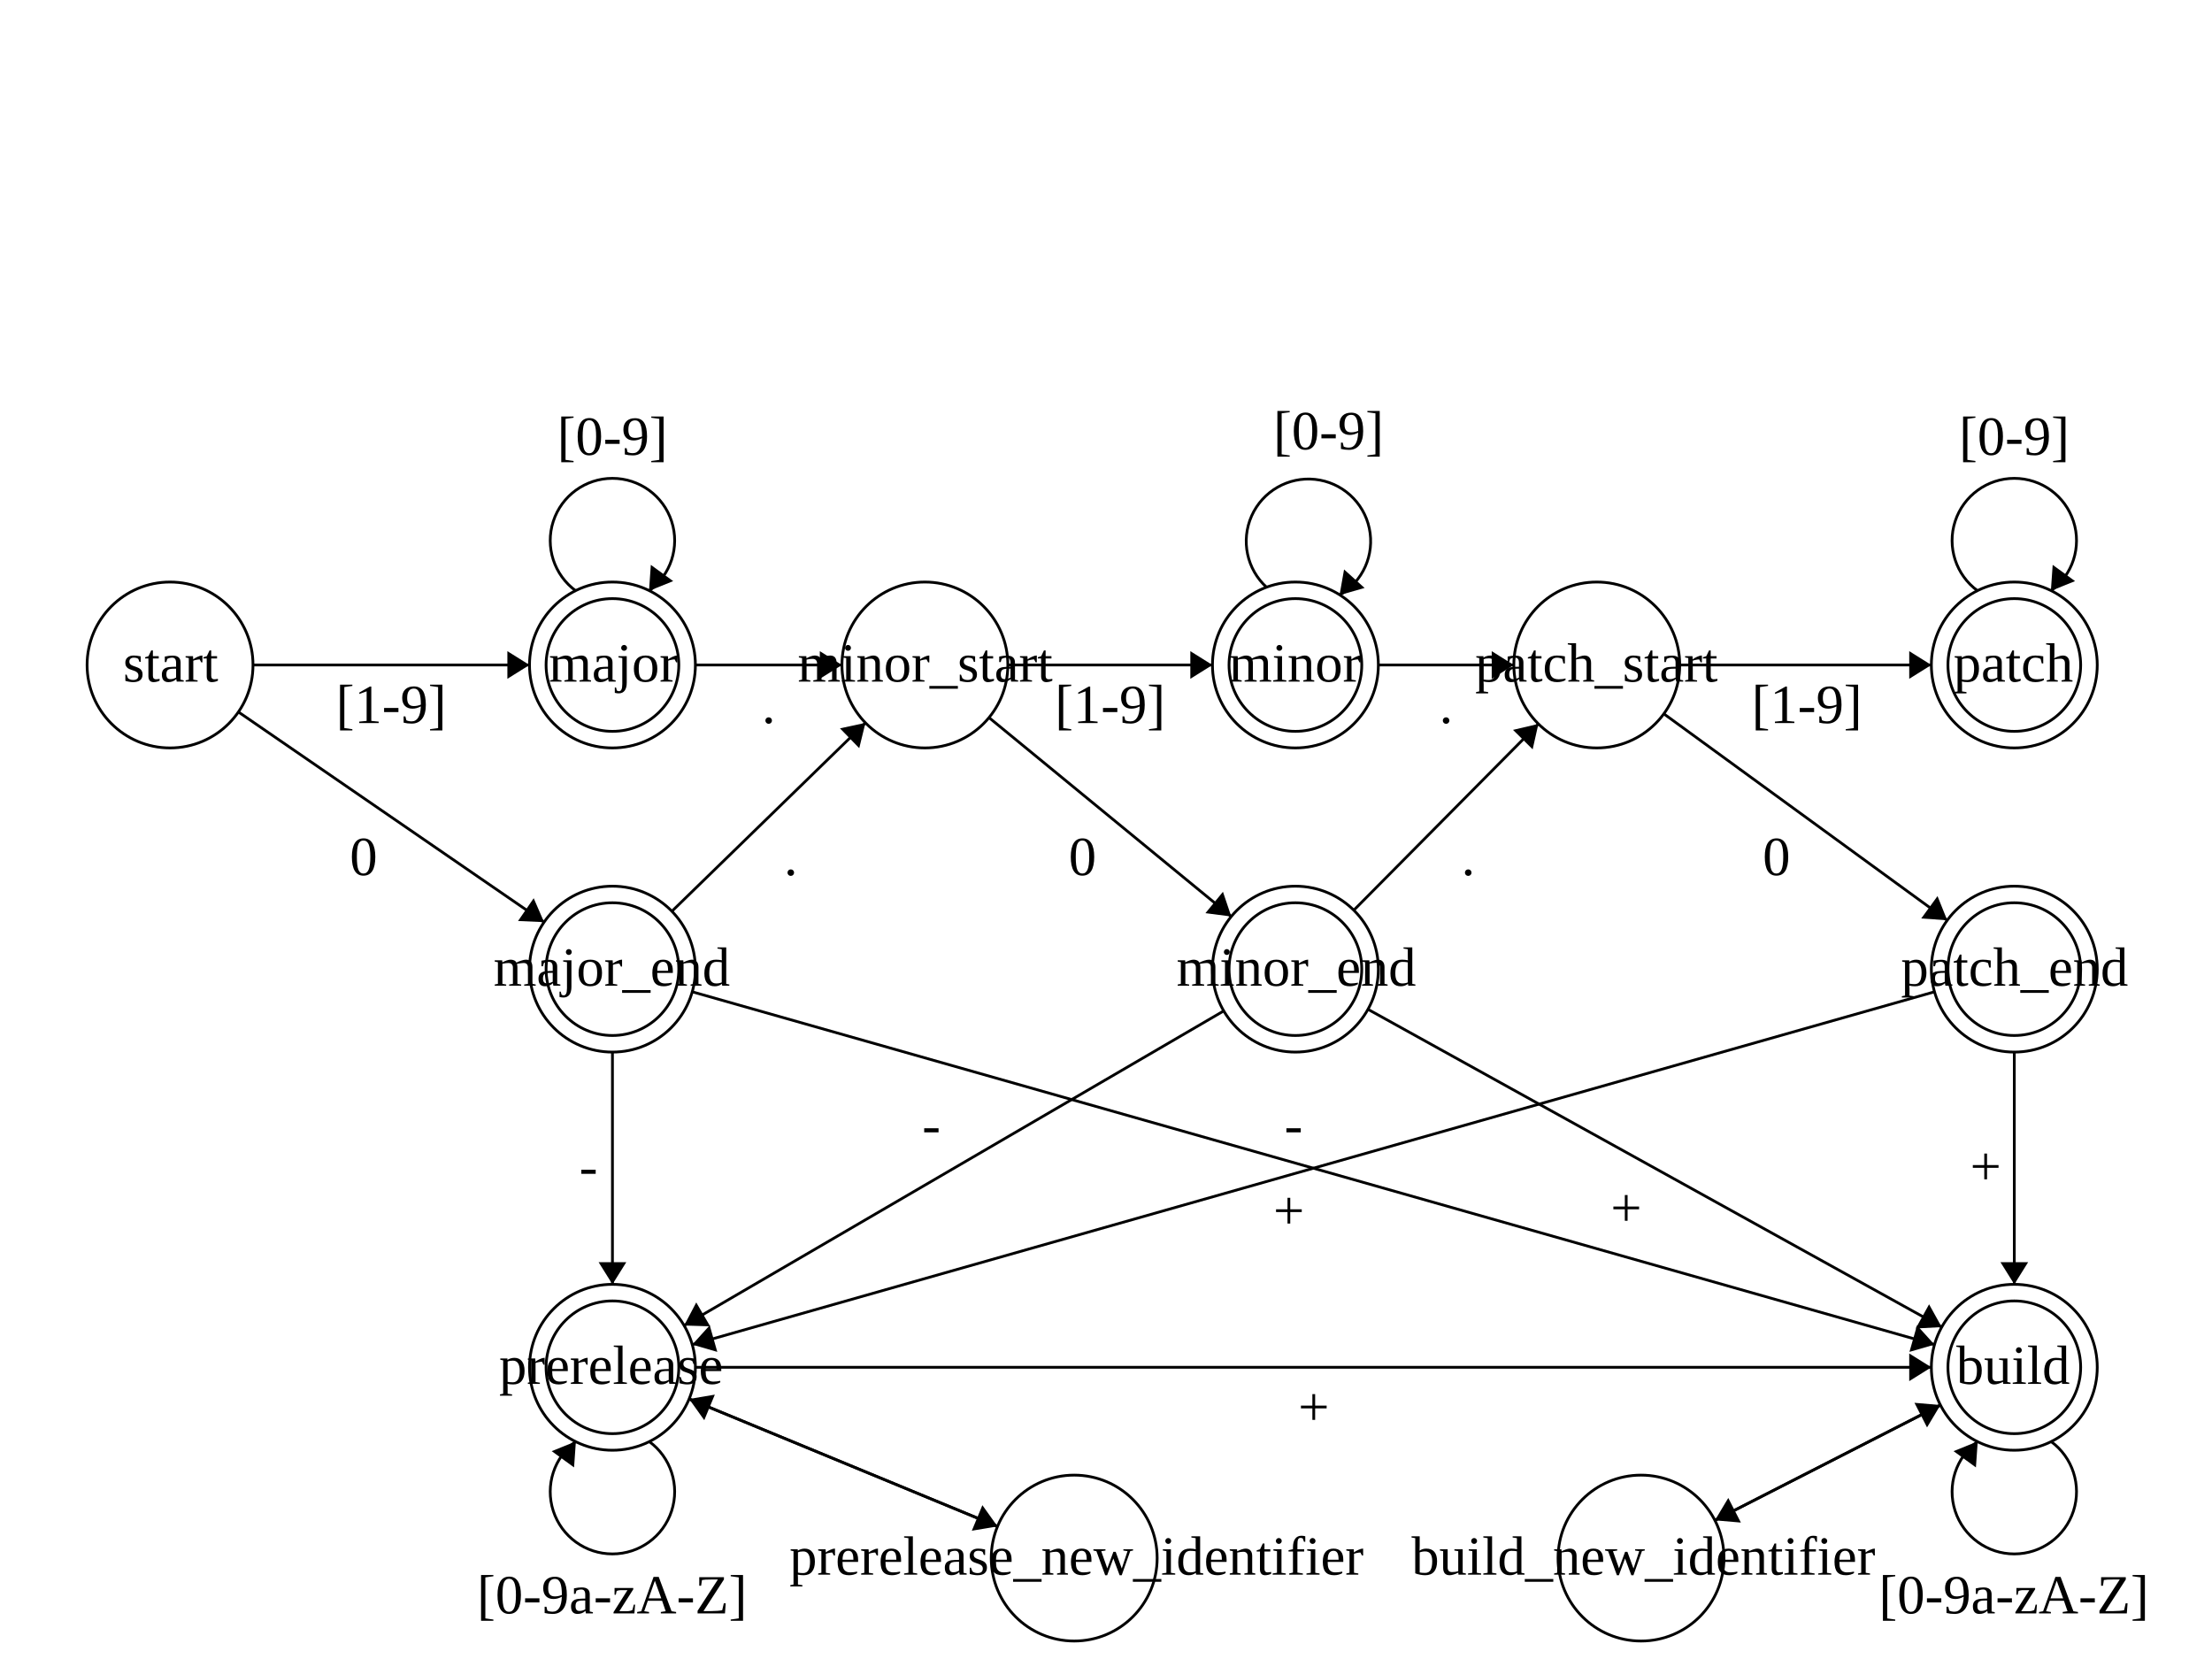
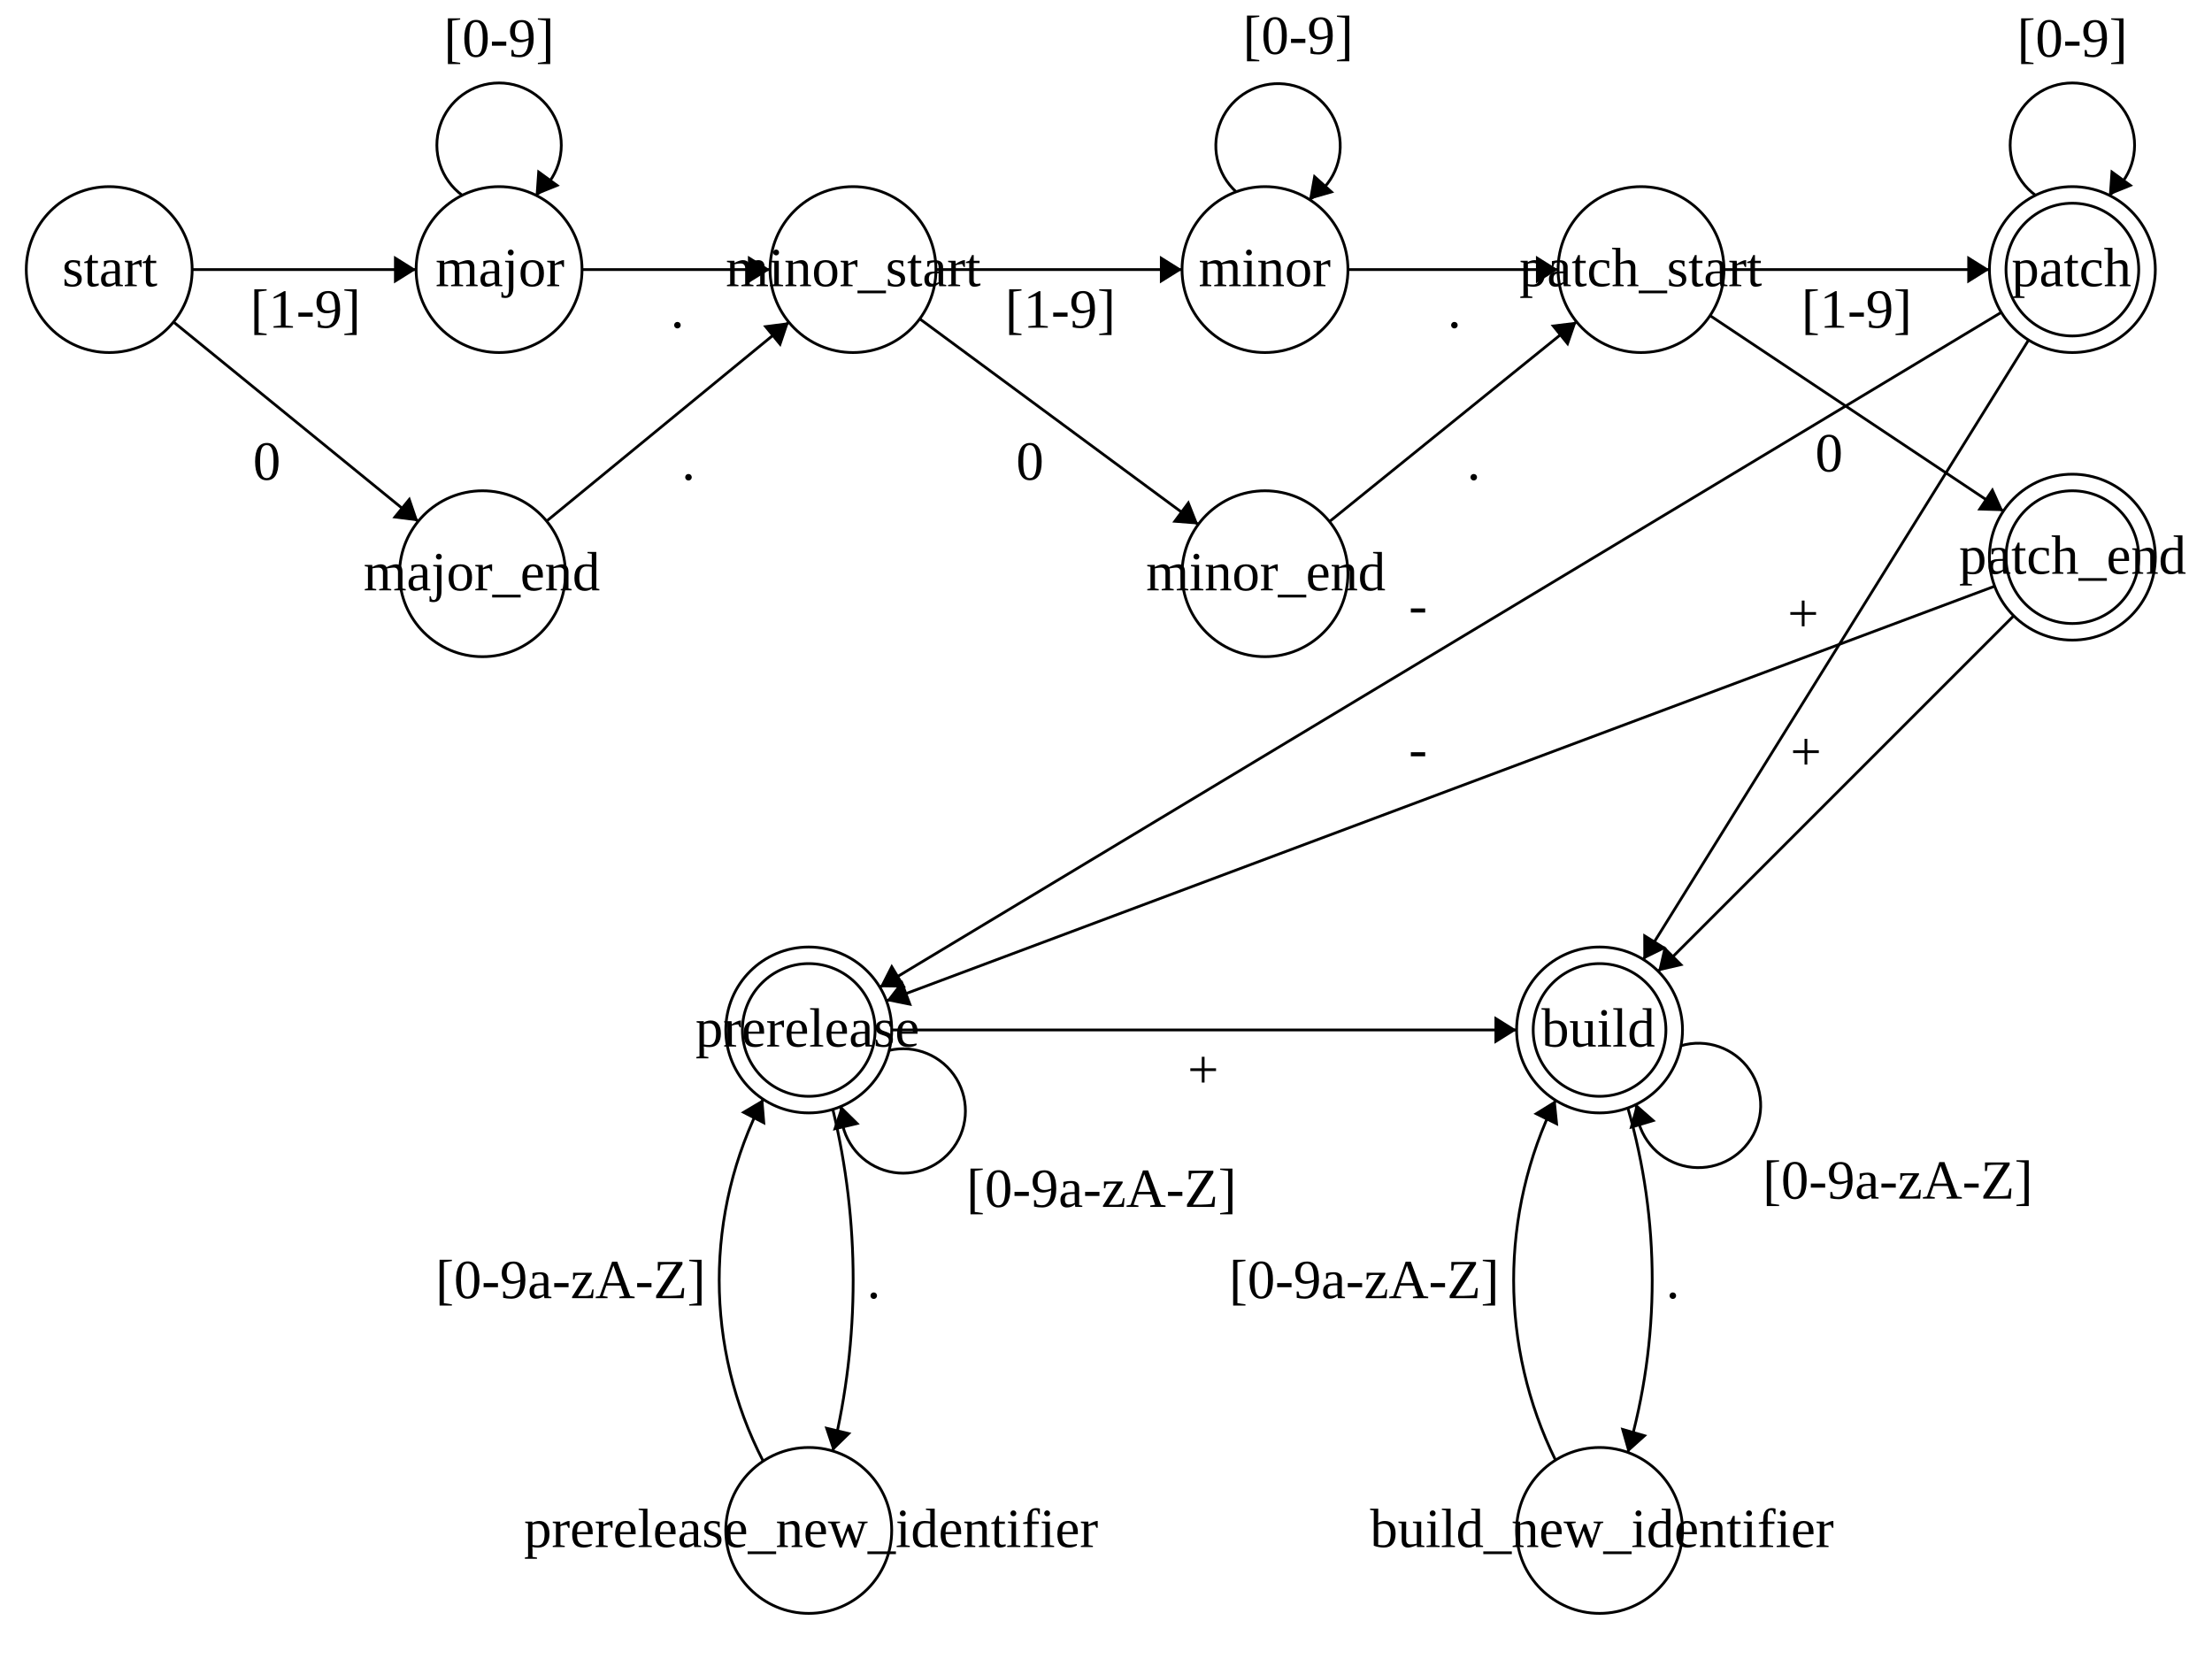
<svg xmlns="http://www.w3.org/2000/svg" width="800" height="600" version="1.1">
-   <ellipse stroke="black" stroke-width="1" fill="none" cx="61.5" cy="240.5" rx="30" ry="30" />
-   <text x="44.5" y="246.5" font-family="Times New Roman" font-size="20">start</text>
-   <ellipse stroke="black" stroke-width="1" fill="none" cx="221.5" cy="240.5" rx="30" ry="30" />
-   <text x="198.5" y="246.5" font-family="Times New Roman" font-size="20">major</text>
-   <ellipse stroke="black" stroke-width="1" fill="none" cx="221.5" cy="240.5" rx="24" ry="24" />
-   <ellipse stroke="black" stroke-width="1" fill="none" cx="221.5" cy="350.5" rx="30" ry="30" />
-   <text x="178.5" y="356.5" font-family="Times New Roman" font-size="20">major_end</text>
-   <ellipse stroke="black" stroke-width="1" fill="none" cx="221.5" cy="350.5" rx="24" ry="24" />
-   <ellipse stroke="black" stroke-width="1" fill="none" cx="334.5" cy="240.5" rx="30" ry="30" />
-   <text x="288.5" y="246.5" font-family="Times New Roman" font-size="20">minor_start</text>
-   <ellipse stroke="black" stroke-width="1" fill="none" cx="468.5" cy="240.5" rx="30" ry="30" />
-   <text x="444.5" y="246.5" font-family="Times New Roman" font-size="20">minor</text>
-   <ellipse stroke="black" stroke-width="1" fill="none" cx="468.5" cy="240.5" rx="24" ry="24" />
-   <ellipse stroke="black" stroke-width="1" fill="none" cx="468.5" cy="350.5" rx="30" ry="30" />
-   <text x="425.5" y="356.5" font-family="Times New Roman" font-size="20">minor_end</text>
-   <ellipse stroke="black" stroke-width="1" fill="none" cx="468.5" cy="350.5" rx="24" ry="24" />
-   <ellipse stroke="black" stroke-width="1" fill="none" cx="577.5" cy="240.5" rx="30" ry="30" />
-   <text x="533.5" y="246.5" font-family="Times New Roman" font-size="20">patch_start</text>
-   <ellipse stroke="black" stroke-width="1" fill="none" cx="728.5" cy="240.5" rx="30" ry="30" />
-   <text x="706.5" y="246.5" font-family="Times New Roman" font-size="20">patch</text>
-   <ellipse stroke="black" stroke-width="1" fill="none" cx="728.5" cy="240.5" rx="24" ry="24" />
-   <ellipse stroke="black" stroke-width="1" fill="none" cx="728.5" cy="350.5" rx="30" ry="30" />
-   <text x="687.5" y="356.5" font-family="Times New Roman" font-size="20">patch_end</text>
-   <ellipse stroke="black" stroke-width="1" fill="none" cx="728.5" cy="350.5" rx="24" ry="24" />
-   <ellipse stroke="black" stroke-width="1" fill="none" cx="221.5" cy="494.5" rx="30" ry="30" />
-   <text x="180.5" y="500.5" font-family="Times New Roman" font-size="20">prerelease</text>
-   <ellipse stroke="black" stroke-width="1" fill="none" cx="221.5" cy="494.5" rx="24" ry="24" />
-   <ellipse stroke="black" stroke-width="1" fill="none" cx="728.5" cy="494.5" rx="30" ry="30" />
-   <text x="707.5" y="500.5" font-family="Times New Roman" font-size="20">build</text>
-   <ellipse stroke="black" stroke-width="1" fill="none" cx="728.5" cy="494.5" rx="24" ry="24" />
-   <ellipse stroke="black" stroke-width="1" fill="none" cx="593.5" cy="563.5" rx="30" ry="30" />
-   <text x="510.5" y="569.5" font-family="Times New Roman" font-size="20">build_new_identifier</text>
-   <ellipse stroke="black" stroke-width="1" fill="none" cx="388.5" cy="563.5" rx="30" ry="30" />
-   <text x="285.5" y="569.5" font-family="Times New Roman" font-size="20">prerelease_new_identifier</text>
-   <polygon stroke="black" stroke-width="1" points="91.5,240.5 191.5,240.5" />
-   <polygon fill="black" stroke-width="1" points="191.5,240.5 183.5,235.5 183.5,245.5" />
-   <text x="121.5" y="261.5" font-family="Times New Roman" font-size="20">[1-9]</text>
-   <polygon stroke="black" stroke-width="1" points="86.221,257.496 196.779,333.504" />
-   <polygon fill="black" stroke-width="1" points="196.779,333.504 193.019,324.852 187.354,333.092" />
-   <text x="126.5" y="316.5" font-family="Times New Roman" font-size="20">0</text>
-   <path stroke="black" stroke-width="1" fill="none" d="M 208.275,213.703 A 22.5,22.5 0 1 1 234.725,213.703" />
-   <text x="201.5" y="164.5" font-family="Times New Roman" font-size="20">[0-9]</text>
-   <polygon fill="black" stroke-width="1" points="234.725,213.703 243.473,210.17 235.382,204.292" />
-   <polygon stroke="black" stroke-width="1" points="251.5,240.5 304.5,240.5" />
-   <polygon fill="black" stroke-width="1" points="304.5,240.5 296.5,235.5 296.5,245.5" />
-   <text x="275.5" y="261.5" font-family="Times New Roman" font-size="20">.</text>
-   <polygon stroke="black" stroke-width="1" points="242.997,329.574 313.003,261.426" />
-   <polygon fill="black" stroke-width="1" points="313.003,261.426 303.783,263.423 310.759,270.589" />
-   <text x="283.5" y="316.5" font-family="Times New Roman" font-size="20">.</text>
-   <path stroke="black" stroke-width="1" fill="none" d="M 458.157,212.464 A 22.5,22.5 0 1 1 484.461,215.237" />
-   <text x="460.5" y="162.5" font-family="Times New Roman" font-size="20">[0-9]</text>
-   <polygon fill="black" stroke-width="1" points="484.461,215.237 493.531,212.64 486.101,205.946" />
-   <polygon stroke="black" stroke-width="1" points="364.5,240.5 438.5,240.5" />
-   <polygon fill="black" stroke-width="1" points="438.5,240.5 430.5,235.5 430.5,245.5" />
-   <text x="381.5" y="261.5" font-family="Times New Roman" font-size="20">[1-9]</text>
-   <polygon stroke="black" stroke-width="1" points="357.688,259.535 445.312,331.465" />
-   <polygon fill="black" stroke-width="1" points="445.312,331.465 442.301,322.525 435.956,330.254" />
-   <text x="386.5" y="316.5" font-family="Times New Roman" font-size="20">0</text>
-   <polygon stroke="black" stroke-width="1" points="498.5,240.5 547.5,240.5" />
-   <polygon fill="black" stroke-width="1" points="547.5,240.5 539.5,235.5 539.5,245.5" />
-   <text x="520.5" y="261.5" font-family="Times New Roman" font-size="20">.</text>
-   <polygon stroke="black" stroke-width="1" points="607.5,240.5 698.5,240.5" />
-   <polygon fill="black" stroke-width="1" points="698.5,240.5 690.5,235.5 690.5,245.5" />
-   <text x="633.5" y="261.5" font-family="Times New Roman" font-size="20">[1-9]</text>
-   <path stroke="black" stroke-width="1" fill="none" d="M 715.275,213.703 A 22.5,22.5 0 1 1 741.725,213.703" />
-   <text x="708.5" y="164.5" font-family="Times New Roman" font-size="20">[0-9]</text>
-   <polygon fill="black" stroke-width="1" points="741.725,213.703 750.473,210.17 742.382,204.292" />
-   <polygon stroke="black" stroke-width="1" points="601.748,258.164 704.252,332.836" />
-   <polygon fill="black" stroke-width="1" points="704.252,332.836 700.73,324.084 694.842,332.167" />
-   <text x="637.5" y="316.5" font-family="Times New Roman" font-size="20">0</text>
-   <polygon stroke="black" stroke-width="1" points="489.616,329.19 556.384,261.81" />
-   <polygon fill="black" stroke-width="1" points="556.384,261.81 547.201,263.973 554.305,271.012" />
-   <text x="528.5" y="316.5" font-family="Times New Roman" font-size="20">.</text>
-   <polygon stroke="black" stroke-width="1" points="221.5,380.5 221.5,464.5" />
-   <polygon fill="black" stroke-width="1" points="221.5,464.5 226.5,456.5 216.5,456.5" />
-   <text x="209.5" y="428.5" font-family="Times New Roman" font-size="20">-</text>
-   <polygon stroke="black" stroke-width="1" points="442.583,365.61 247.417,479.39" />
-   <polygon fill="black" stroke-width="1" points="247.417,479.39 256.847,479.681 251.81,471.042" />
-   <text x="333.5" y="413.5" font-family="Times New Roman" font-size="20">-</text>
-   <polygon stroke="black" stroke-width="1" points="699.641,358.697 250.359,486.303" />
-   <polygon fill="black" stroke-width="1" points="250.359,486.303 259.42,488.928 256.688,479.308" />
-   <text x="464.5" y="413.5" font-family="Times New Roman" font-size="20">-</text>
-   <polygon stroke="black" stroke-width="1" points="250.359,358.697 699.641,486.303" />
-   <polygon fill="black" stroke-width="1" points="699.641,486.303 693.312,479.308 690.58,488.928" />
-   <text x="460.5" y="444.5" font-family="Times New Roman" font-size="20">+</text>
-   <polygon stroke="black" stroke-width="1" points="494.744,365.035 702.256,479.965" />
-   <polygon fill="black" stroke-width="1" points="702.256,479.965 697.68,471.715 692.835,480.463" />
-   <text x="582.5" y="443.5" font-family="Times New Roman" font-size="20">+</text>
-   <polygon stroke="black" stroke-width="1" points="728.5,380.5 728.5,464.5" />
-   <polygon fill="black" stroke-width="1" points="728.5,464.5 733.5,456.5 723.5,456.5" />
-   <text x="712.5" y="428.5" font-family="Times New Roman" font-size="20">+</text>
-   <path stroke="black" stroke-width="1" fill="none" d="M 234.725,521.297 A 22.5,22.5 0 1 1 208.275,521.297" />
-   <text x="172.5" y="583.5" font-family="Times New Roman" font-size="20">[0-9a-zA-Z]</text>
-   <polygon fill="black" stroke-width="1" points="208.275,521.297 199.527,524.83 207.618,530.708" />
-   <polygon stroke="black" stroke-width="1" points="251.5,494.5 698.5,494.5" />
-   <polygon fill="black" stroke-width="1" points="698.5,494.5 690.5,489.5 690.5,499.5" />
-   <text x="469.5" y="515.5" font-family="Times New Roman" font-size="20">+</text>
-   <path stroke="black" stroke-width="1" fill="none" d="M 741.725,521.297 A 22.5,22.5 0 1 1 715.275,521.297" />
-   <text x="679.5" y="583.5" font-family="Times New Roman" font-size="20">[0-9a-zA-Z]</text>
-   <polygon fill="black" stroke-width="1" points="715.275,521.297 706.527,524.83 714.618,530.708" />
-   <polygon stroke="black" stroke-width="1" points="620.213,549.847 701.787,508.153" />
-   <polygon fill="black" stroke-width="1" points="701.787,508.153 692.388,507.342 696.939,516.246" />
-   <polygon stroke="black" stroke-width="1" points="701.787,508.153 620.213,549.847" />
-   <polygon fill="black" stroke-width="1" points="620.213,549.847 629.612,550.658 625.061,541.754" />
-   <polygon stroke="black" stroke-width="1" points="249.227,505.956 360.773,552.044" />
-   <polygon fill="black" stroke-width="1" points="360.773,552.044 355.289,544.368 351.47,553.61" />
-   <polygon stroke="black" stroke-width="1" points="360.773,552.044 249.227,505.956" />
-   <polygon fill="black" stroke-width="1" points="249.227,505.956 254.711,513.632 258.53,504.39" />
+   <ellipse stroke="black" stroke-width="1" fill="none" cx="39.5" cy="97.5" rx="30" ry="30" />
+   <text x="22.5" y="103.5" font-family="Times New Roman" font-size="20">start</text>
+   <ellipse stroke="black" stroke-width="1" fill="none" cx="180.5" cy="97.5" rx="30" ry="30" />
+   <text x="157.5" y="103.5" font-family="Times New Roman" font-size="20">major</text>
+   <ellipse stroke="black" stroke-width="1" fill="none" cx="174.5" cy="207.5" rx="30" ry="30" />
+   <text x="131.5" y="213.5" font-family="Times New Roman" font-size="20">major_end</text>
+   <ellipse stroke="black" stroke-width="1" fill="none" cx="308.5" cy="97.5" rx="30" ry="30" />
+   <text x="262.5" y="103.5" font-family="Times New Roman" font-size="20">minor_start</text>
+   <ellipse stroke="black" stroke-width="1" fill="none" cx="457.5" cy="97.5" rx="30" ry="30" />
+   <text x="433.5" y="103.5" font-family="Times New Roman" font-size="20">minor</text>
+   <ellipse stroke="black" stroke-width="1" fill="none" cx="457.5" cy="207.5" rx="30" ry="30" />
+   <text x="414.5" y="213.5" font-family="Times New Roman" font-size="20">minor_end</text>
+   <ellipse stroke="black" stroke-width="1" fill="none" cx="593.5" cy="97.5" rx="30" ry="30" />
+   <text x="549.5" y="103.5" font-family="Times New Roman" font-size="20">patch_start</text>
+   <ellipse stroke="black" stroke-width="1" fill="none" cx="749.5" cy="97.5" rx="30" ry="30" />
+   <text x="727.5" y="103.5" font-family="Times New Roman" font-size="20">patch</text>
+   <ellipse stroke="black" stroke-width="1" fill="none" cx="749.5" cy="97.5" rx="24" ry="24" />
+   <ellipse stroke="black" stroke-width="1" fill="none" cx="749.5" cy="201.5" rx="30" ry="30" />
+   <text x="708.5" y="207.5" font-family="Times New Roman" font-size="20">patch_end</text>
+   <ellipse stroke="black" stroke-width="1" fill="none" cx="749.5" cy="201.5" rx="24" ry="24" />
+   <ellipse stroke="black" stroke-width="1" fill="none" cx="292.5" cy="372.5" rx="30" ry="30" />
+   <text x="251.5" y="378.5" font-family="Times New Roman" font-size="20">prerelease</text>
+   <ellipse stroke="black" stroke-width="1" fill="none" cx="292.5" cy="372.5" rx="24" ry="24" />
+   <ellipse stroke="black" stroke-width="1" fill="none" cx="578.5" cy="372.5" rx="30" ry="30" />
+   <text x="557.5" y="378.5" font-family="Times New Roman" font-size="20">build</text>
+   <ellipse stroke="black" stroke-width="1" fill="none" cx="578.5" cy="372.5" rx="24" ry="24" />
+   <ellipse stroke="black" stroke-width="1" fill="none" cx="578.5" cy="553.5" rx="30" ry="30" />
+   <text x="495.5" y="559.5" font-family="Times New Roman" font-size="20">build_new_identifier</text>
+   <ellipse stroke="black" stroke-width="1" fill="none" cx="292.5" cy="553.5" rx="30" ry="30" />
+   <text x="189.5" y="559.5" font-family="Times New Roman" font-size="20">prerelease_new_identifier</text>
+   <polygon stroke="black" stroke-width="1" points="69.5,97.5 150.5,97.5" />
+   <polygon fill="black" stroke-width="1" points="150.5,97.5 142.5,92.5 142.5,102.5" />
+   <text x="90.5" y="118.5" font-family="Times New Roman" font-size="20">[1-9]</text>
+   <polygon stroke="black" stroke-width="1" points="62.757,116.45 151.243,188.55" />
+   <polygon fill="black" stroke-width="1" points="151.243,188.55 148.199,179.62 141.883,187.373" />
+   <text x="91.5" y="173.5" font-family="Times New Roman" font-size="20">0</text>
+   <path stroke="black" stroke-width="1" fill="none" d="M 167.275,70.703 A 22.5,22.5 0 1 1 193.725,70.703" />
+   <text x="160.5" y="20.5" font-family="Times New Roman" font-size="20">[0-9]</text>
+   <polygon fill="black" stroke-width="1" points="193.725,70.703 202.473,67.17 194.382,61.292" />
+   <polygon stroke="black" stroke-width="1" points="210.5,97.5 278.5,97.5" />
+   <polygon fill="black" stroke-width="1" points="278.5,97.5 270.5,92.5 270.5,102.5" />
+   <text x="242.5" y="118.5" font-family="Times New Roman" font-size="20">.</text>
+   <polygon stroke="black" stroke-width="1" points="197.688,188.465 285.312,116.535" />
+   <polygon fill="black" stroke-width="1" points="285.312,116.535 275.956,117.746 282.301,125.475" />
+   <text x="246.5" y="173.5" font-family="Times New Roman" font-size="20">.</text>
+   <path stroke="black" stroke-width="1" fill="none" d="M 447.157,69.464 A 22.5,22.5 0 1 1 473.461,72.237" />
+   <text x="449.5" y="19.5" font-family="Times New Roman" font-size="20">[0-9]</text>
+   <polygon fill="black" stroke-width="1" points="473.461,72.237 482.531,69.64 475.101,62.946" />
+   <polygon stroke="black" stroke-width="1" points="338.5,97.5 427.5,97.5" />
+   <polygon fill="black" stroke-width="1" points="427.5,97.5 419.5,92.5 419.5,102.5" />
+   <text x="363.5" y="118.5" font-family="Times New Roman" font-size="20">[1-9]</text>
+   <polygon stroke="black" stroke-width="1" points="332.635,115.318 433.365,189.682" />
+   <polygon fill="black" stroke-width="1" points="433.365,189.682 429.898,180.908 423.959,188.953" />
+   <text x="367.5" y="173.5" font-family="Times New Roman" font-size="20">0</text>
+   <polygon stroke="black" stroke-width="1" points="487.5,97.5 563.5,97.5" />
+   <polygon fill="black" stroke-width="1" points="563.5,97.5 555.5,92.5 555.5,102.5" />
+   <text x="523.5" y="118.5" font-family="Times New Roman" font-size="20">.</text>
+   <polygon stroke="black" stroke-width="1" points="623.5,97.5 719.5,97.5" />
+   <polygon fill="black" stroke-width="1" points="719.5,97.5 711.5,92.5 711.5,102.5" />
+   <text x="651.5" y="118.5" font-family="Times New Roman" font-size="20">[1-9]</text>
+   <path stroke="black" stroke-width="1" fill="none" d="M 736.275,70.703 A 22.5,22.5 0 1 1 762.725,70.703" />
+   <text x="729.5" y="20.5" font-family="Times New Roman" font-size="20">[0-9]</text>
+   <polygon fill="black" stroke-width="1" points="762.725,70.703 771.473,67.17 763.382,61.292" />
+   <polygon stroke="black" stroke-width="1" points="618.462,114.141 724.538,184.859" />
+   <polygon fill="black" stroke-width="1" points="724.538,184.859 720.656,176.261 715.109,184.582" />
+   <text x="656.5" y="170.5" font-family="Times New Roman" font-size="20">0</text>
+   <polygon stroke="black" stroke-width="1" points="480.825,188.634 570.175,116.366" />
+   <polygon fill="black" stroke-width="1" points="570.175,116.366 560.81,117.509 567.099,125.285" />
+   <text x="530.5" y="173.5" font-family="Times New Roman" font-size="20">.</text>
+   <polygon stroke="black" stroke-width="1" points="721.403,212.013 320.597,361.987" />
+   <polygon fill="black" stroke-width="1" points="320.597,361.987 329.842,363.866 326.338,354.5" />
+   <text x="509.5" y="277.5" font-family="Times New Roman" font-size="20">-</text>
+   <polygon stroke="black" stroke-width="1" points="728.287,222.713 599.713,351.287" />
+   <polygon fill="black" stroke-width="1" points="599.713,351.287 608.906,349.165 601.835,342.094" />
+   <text x="647.5" y="278.5" font-family="Times New Roman" font-size="20">+</text>
+   <path stroke="black" stroke-width="1" fill="none" d="M 321.45,379.907 A 22.5,22.5 0 1 1 304.23,399.984" />
+   <text x="349.5" y="436.5" font-family="Times New Roman" font-size="20">[0-9a-zA-Z]</text>
+   <polygon fill="black" stroke-width="1" points="304.23,399.984 301.218,408.924 310.946,406.61" />
+   <polygon stroke="black" stroke-width="1" points="322.5,372.5 548.5,372.5" />
+   <polygon fill="black" stroke-width="1" points="548.5,372.5 540.5,367.5 540.5,377.5" />
+   <text x="429.5" y="393.5" font-family="Times New Roman" font-size="20">+</text>
+   <path stroke="black" stroke-width="1" fill="none" d="M 607.827,378.237 A 22.5,22.5 0 1 1 591.785,399.268" />
+   <text x="637.5" y="433.5" font-family="Times New Roman" font-size="20">[0-9a-zA-Z]</text>
+   <polygon fill="black" stroke-width="1" points="591.785,399.268 589.289,408.365 598.869,405.498" />
+   <path stroke="black" stroke-width="1" fill="none" d="M 562.602,528.12 A 147.343,147.343 0 0 1 562.602,397.88" />
+   <polygon fill="black" stroke-width="1" points="562.602,397.88 554.582,402.847 563.552,407.266" />
+   <text x="444.5" y="469.5" font-family="Times New Roman" font-size="20">[0-9a-zA-Z]</text>
+   <path stroke="black" stroke-width="1" fill="none" d="M 588.724,400.68 A 224.545,224.545 0 0 1 588.724,525.32" />
+   <polygon fill="black" stroke-width="1" points="588.724,525.32 595.748,519.022 586.141,516.246" />
+   <text x="602.5" y="469.5" font-family="Times New Roman" font-size="20">.</text>
+   <path stroke="black" stroke-width="1" fill="none" d="M 301.194,401.196 A 263.058,263.058 0 0 1 301.194,524.804" />
+   <polygon fill="black" stroke-width="1" points="301.194,524.804 307.934,518.203 298.214,515.854" />
+   <text x="313.5" y="469.5" font-family="Times New Roman" font-size="20">.</text>
+   <path stroke="black" stroke-width="1" fill="none" d="M 276.035,528.488 A 142.637,142.637 0 0 1 276.035,397.512" />
+   <polygon fill="black" stroke-width="1" points="276.035,397.512 267.92,402.323 276.804,406.915" />
+   <text x="157.5" y="469.5" font-family="Times New Roman" font-size="20">[0-9a-zA-Z]</text>
+   <polygon stroke="black" stroke-width="1" points="723.795,112.968 318.205,357.032" />
+   <polygon fill="black" stroke-width="1" points="318.205,357.032 327.638,357.191 322.482,348.623" />
+   <text x="509.5" y="225.5" font-family="Times New Roman" font-size="20">-</text>
+   <polygon stroke="black" stroke-width="1" points="733.658,122.976 594.342,347.024" />
+   <polygon fill="black" stroke-width="1" points="594.342,347.024 602.812,342.87 594.32,337.59" />
+   <text x="646.5" y="228.5" font-family="Times New Roman" font-size="20">+</text>
</svg>
